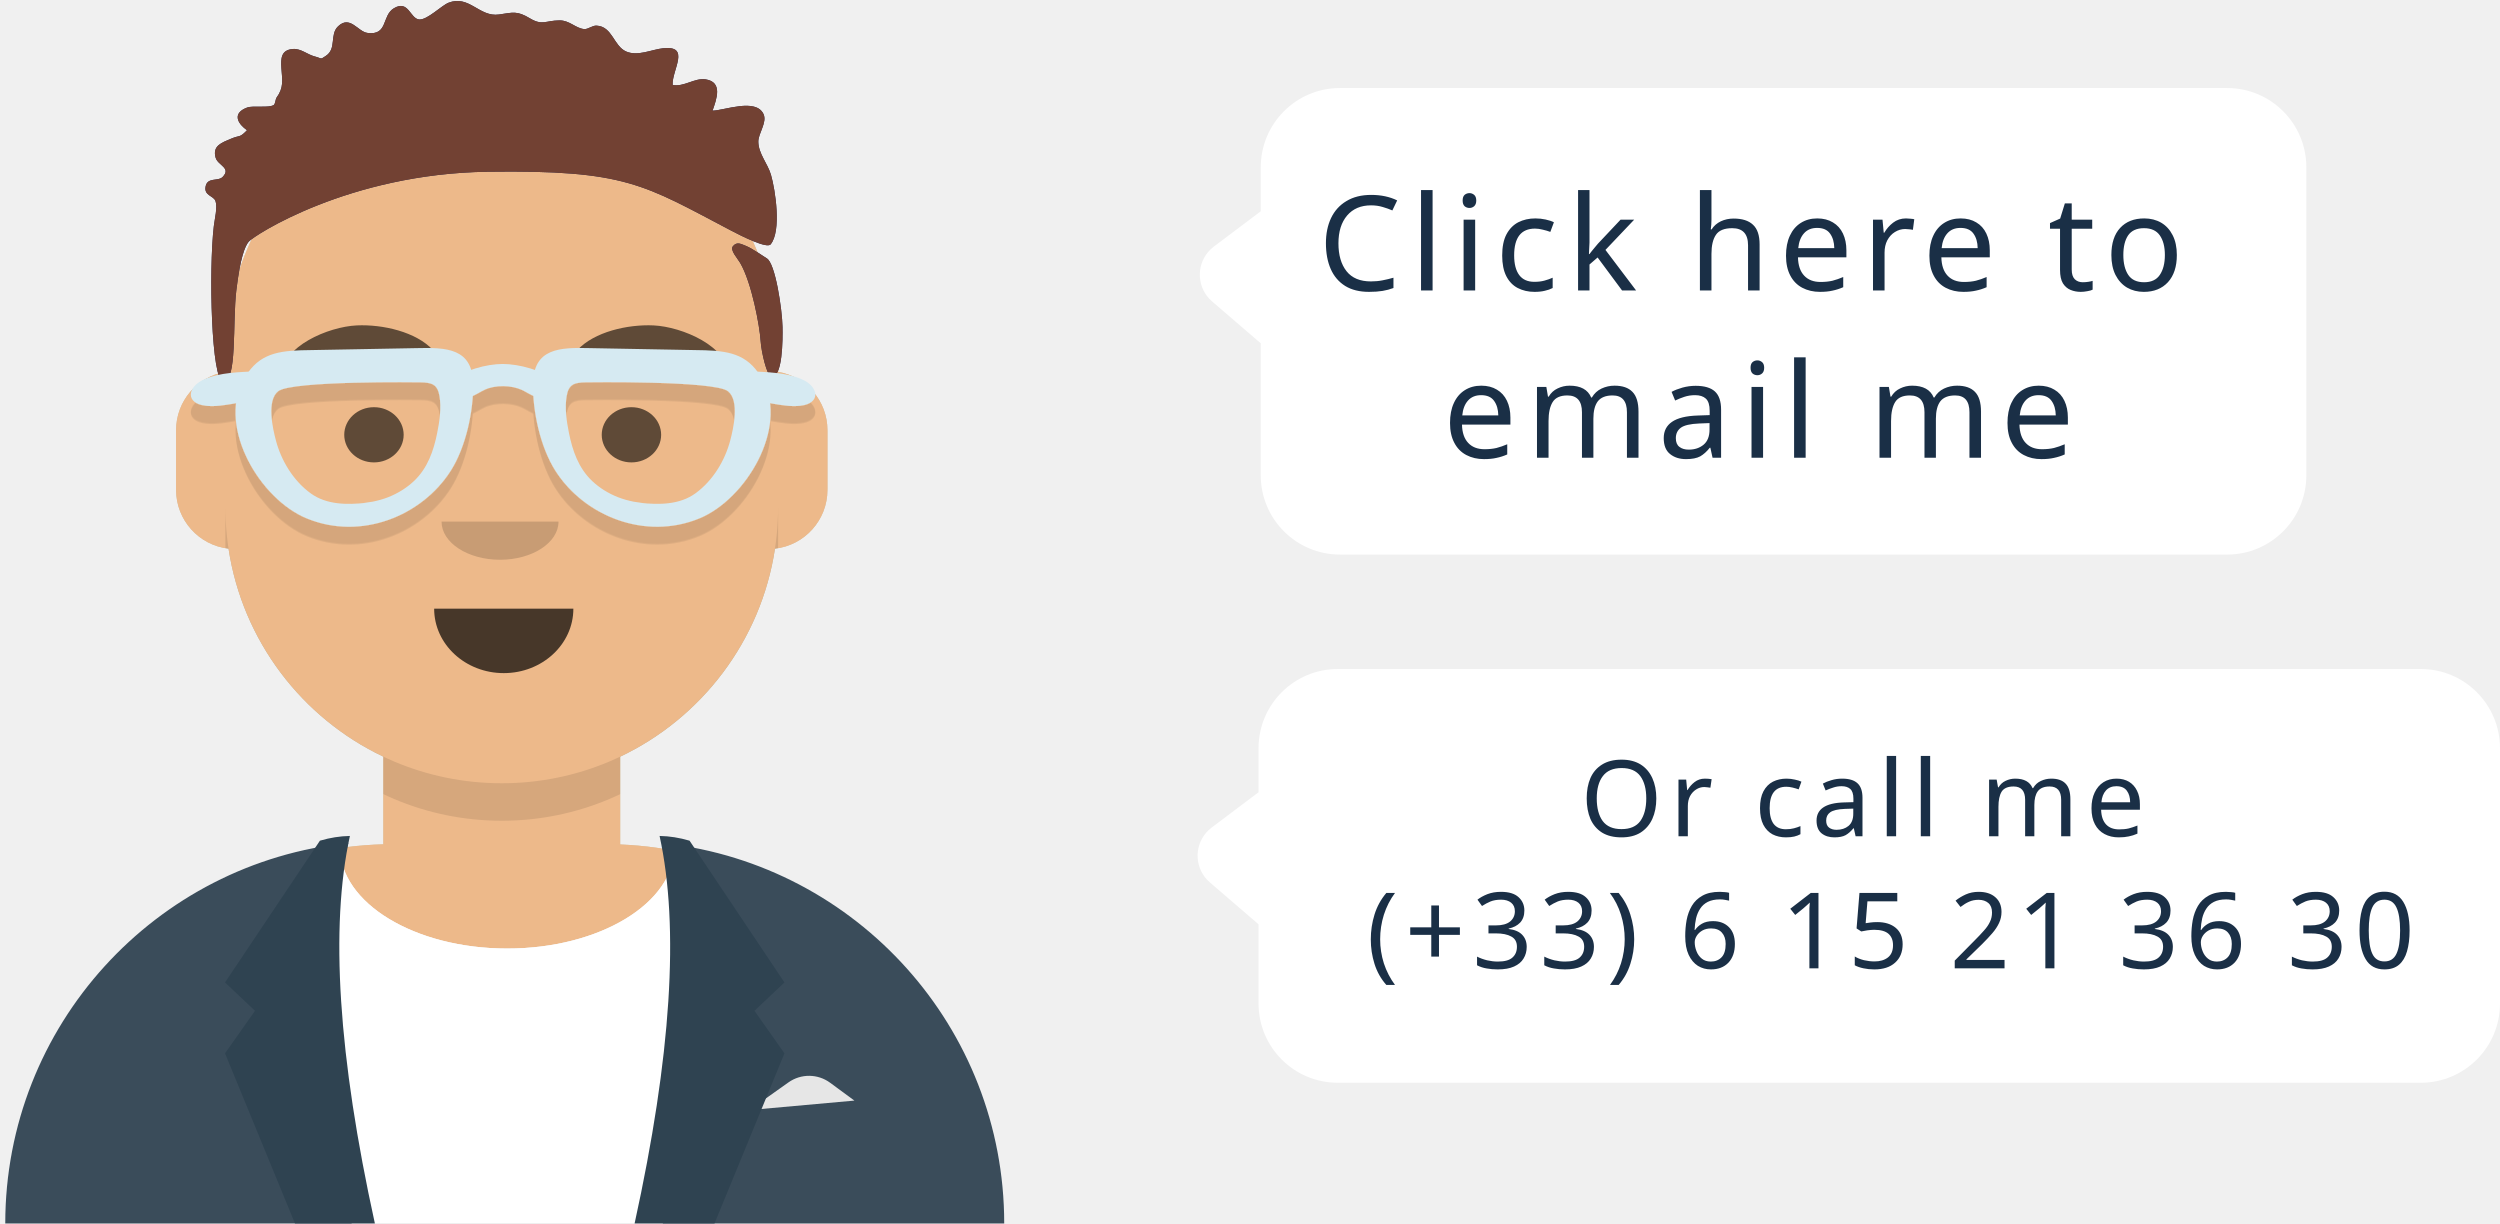
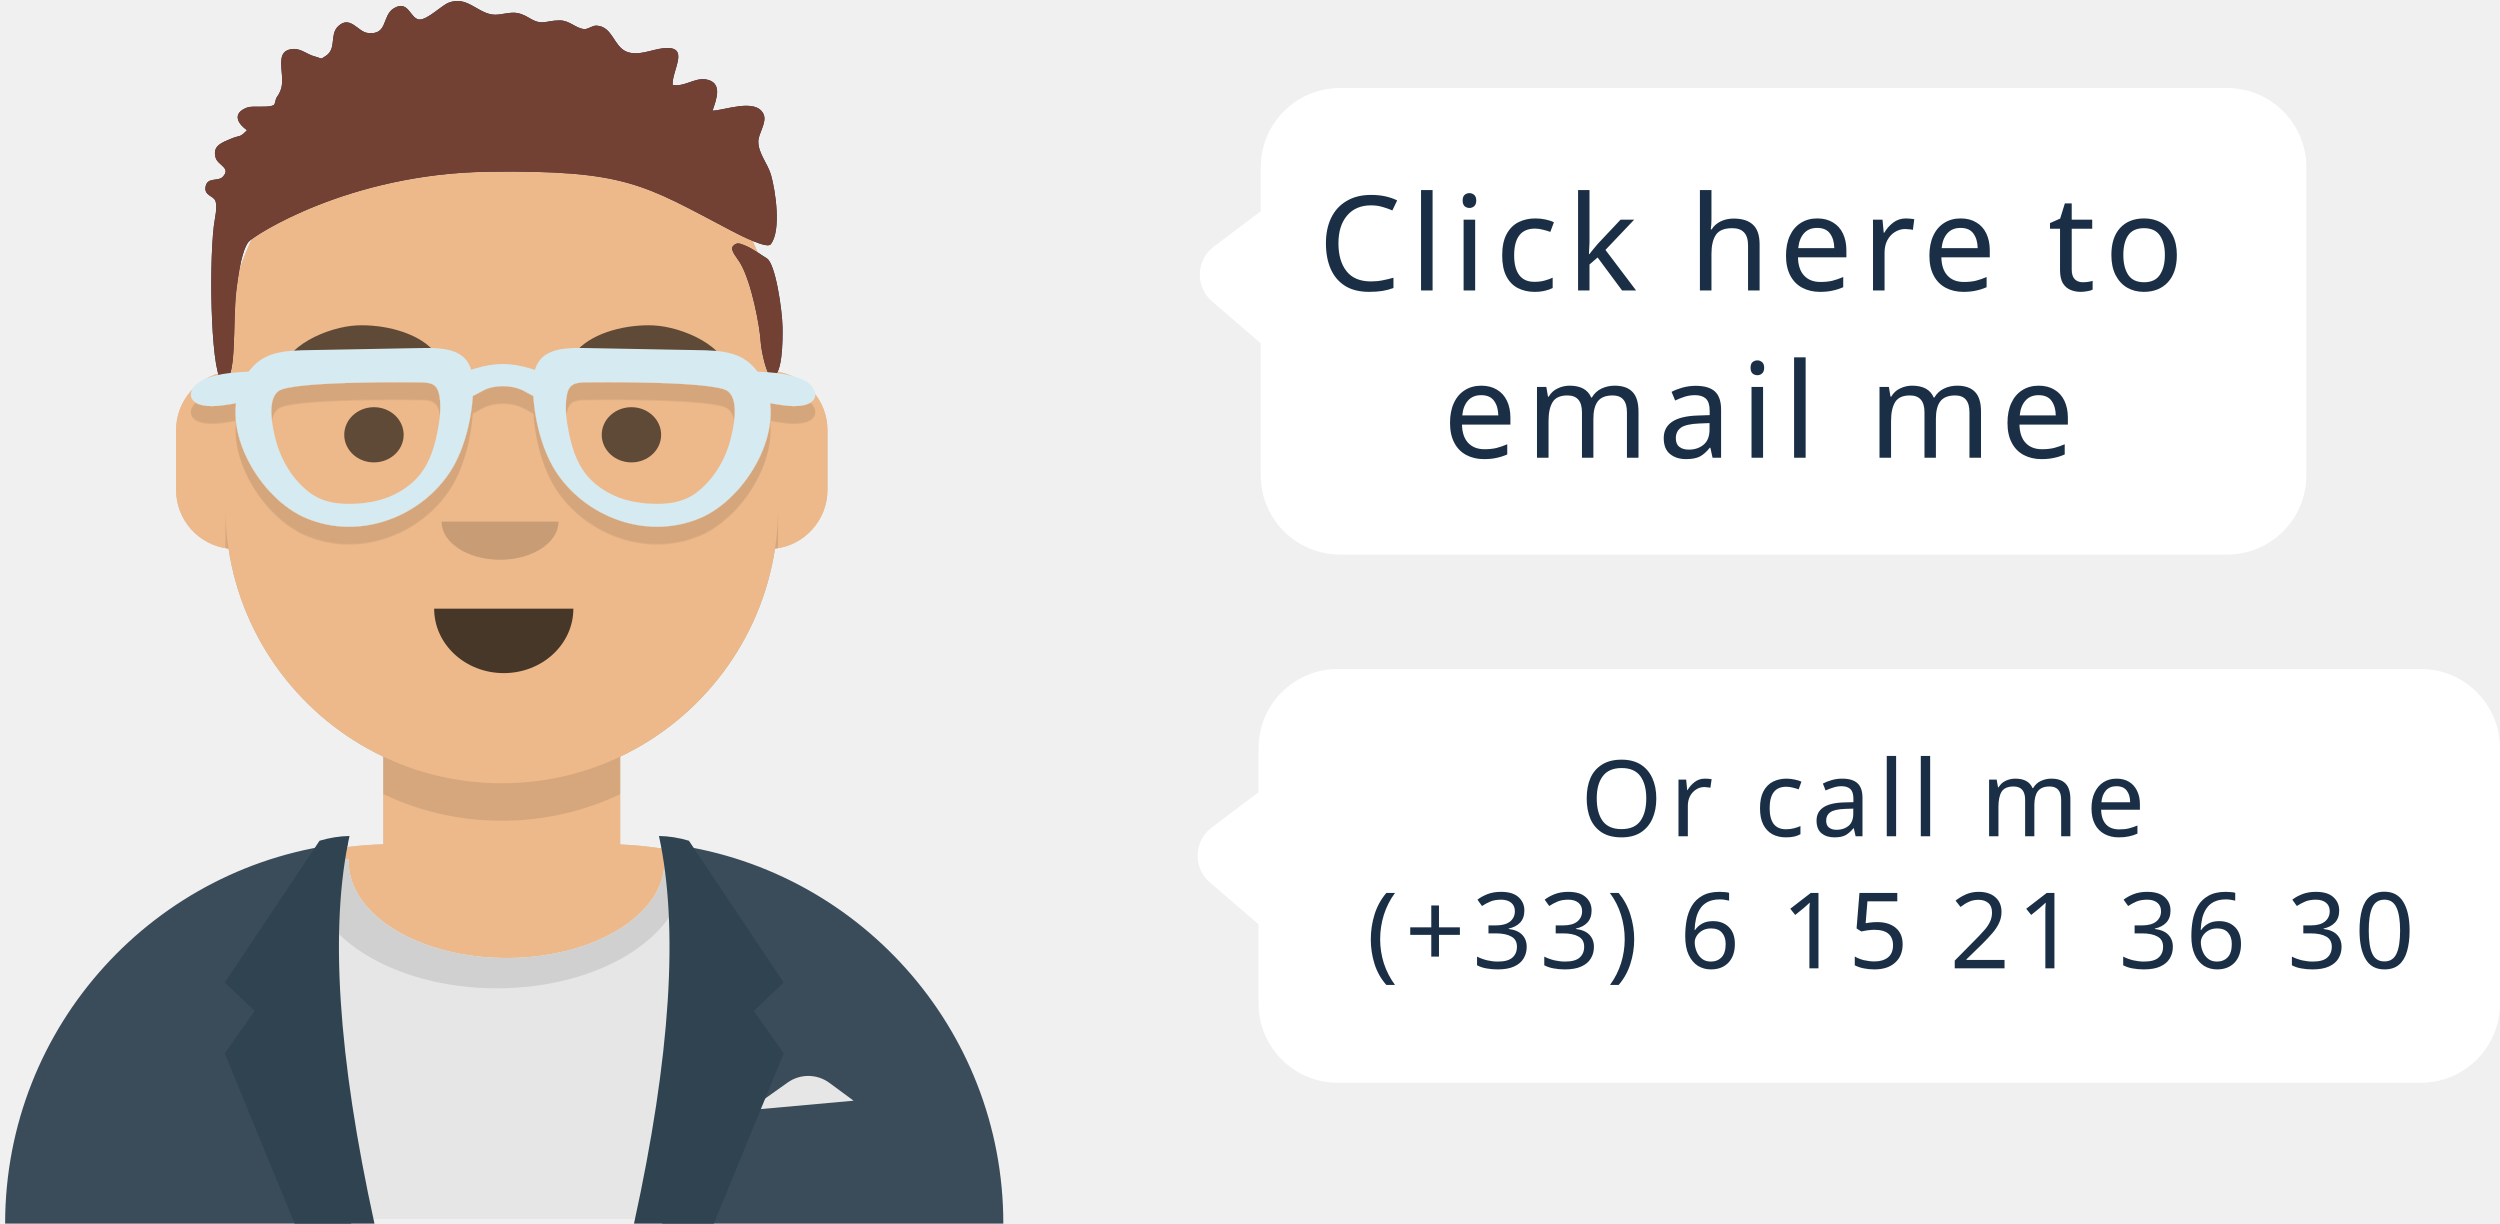
<svg xmlns="http://www.w3.org/2000/svg" xmlns:xlink="http://www.w3.org/1999/xlink" width="284px" height="139px" viewBox="0 0 284 139" version="1.1">
  <defs>
    <path d="M40.364,76.8 C31.123,72.411 24.367,63.639 22.78,53.171 C19.425,52.791 16.818,49.944 16.818,46.487 L16.818,39.72 C16.818,36.387 19.243,33.62 22.424,33.086 L22.424,31.394 C22.424,14.056 36.48,3.1850113e-15 53.818,0 C71.157,-3.1850113e-15 85.212,14.056 85.212,31.394 L85.212,33.086 C88.394,33.62 90.818,36.387 90.818,39.72 L90.818,46.487 C90.818,49.944 88.211,52.791 84.856,53.171 C83.269,63.639 76.513,72.411 67.273,76.8 L67.273,86.774 C89.406,87.667 107.076,105.893 107.076,128.246 L0,128.246 C-2.76052085e-15,105.705 17.969,87.36 40.364,86.755 L40.364,76.8 Z" id="path-1" />
-     <path d="M76.028,0.439 C97.188,3.362 113.483,21.52 113.483,43.485 L0,43.485 C-2.7139787e-15,21.323 16.589,3.036 38.026,0.364 C38.02,0.483 38.017,0.603 38.017,0.723 C38.017,7.092 46.527,12.255 57.025,12.255 C67.523,12.255 76.034,7.092 76.034,0.723 C76.034,0.628 76.032,0.533 76.028,0.439 Z" id="path-3" />
+     <path d="M72.093,0.54 C92.075,3.406 107.433,20.593 107.433,41.367 L0.357,41.367 C0.357,20.407 15.991,3.098 36.234,0.467 C36.23,0.571 36.227,0.676 36.227,0.781 C36.227,6.826 44.257,11.726 54.162,11.726 C64.068,11.726 72.098,6.826 72.098,0.781 C72.098,0.701 72.096,0.62 72.093,0.54 Z" id="path-3" />
    <rect id="path-5" x="0" y="0" width="148" height="149" />
    <path d="M104.094,39.341 C105.078,39.867 105.857,45.141 105.895,47.157 C105.919,48.402 105.94,53.147 104.554,52.737 C104.133,52.612 103.489,50.1 103.397,48.629 C103.306,47.159 102.426,42.156 101.077,39.855 C100.769,39.329 99.886,38.405 100.268,37.96 C100.741,37.409 101.2,37.729 101.778,37.95 C102.402,38.189 103.983,39.282 104.094,39.341 Z M104.545,37.759 C104.127,38.271 101.273,36.834 100.083,36.209 C90.087,30.962 88.146,29.294 72.397,29.511 C56.648,29.729 45.858,36.739 45.251,37.456 C44.829,37.955 44.29,39.287 43.847,42.997 C43.403,46.708 43.969,53.362 42.364,53.354 C40.998,53.347 40.701,40.697 41.291,35.678 C41.381,34.908 41.73,33.529 41.478,32.836 C41.257,32.231 40.177,32.232 40.349,31.224 C40.545,30.075 41.764,30.646 42.295,30.097 C43.3,29.057 41.749,28.81 41.492,27.901 C41.11,26.548 42.215,26.199 43.21,25.772 C44.311,25.3 44.168,25.715 45.062,24.79 C43.868,23.958 43.436,22.826 45.071,22.218 C45.765,21.96 47.572,22.302 48.116,21.914 C48.258,21.813 48.314,21.233 48.401,21.114 C49.27,19.934 49.056,19.079 48.967,17.754 C48.895,16.669 48.905,15.673 50.272,15.565 C51.184,15.493 51.926,16.201 52.743,16.409 C53.649,16.64 53.309,16.809 54.019,16.345 C55.266,15.529 54.417,13.939 55.406,12.991 C56.763,11.689 57.653,13.597 58.742,13.741 C61.108,14.054 60.348,11.772 61.749,10.936 C63.422,9.937 63.584,12.134 64.63,12.212 C65.535,12.279 67.166,10.619 67.956,10.309 C70.299,9.391 71.46,11.975 73.69,11.646 C75.308,11.406 75.745,11.211 77.206,12.086 C78.624,12.935 78.961,12.328 80.566,12.316 C81.7,12.308 82.395,13.208 83.344,13.302 C83.817,13.349 84.27,12.881 84.777,12.91 C86.591,13.014 86.705,15.242 88.146,15.856 C89.462,16.416 91.01,15.629 92.316,15.483 C95.504,15.127 93.321,17.956 93.411,19.644 C94.662,19.921 95.932,18.812 97.178,19.016 C99.139,19.338 98.399,21.269 97.944,22.571 C99.303,22.547 102.851,21.114 103.731,22.947 C104.185,23.892 103.127,25.154 103.145,26.115 C103.169,27.467 104.215,28.586 104.585,29.866 C105.085,31.594 105.797,36.225 104.545,37.759 Z" id="path-7" />
    <filter x="-5.6%" y="-19.6%" width="111.3%" height="142.1%" filterUnits="objectBoundingBox" id="filter-9">
      <feOffset dx="0" dy="2" in="SourceAlpha" result="shadowOffsetOuter1" />
      <feColorMatrix values="0 0 0 0 0   0 0 0 0 0   0 0 0 0 0  0 0 0 0.1 0" type="matrix" in="shadowOffsetOuter1" result="shadowMatrixOuter1" />
      <feMerge>
        <feMergeNode in="shadowMatrixOuter1" />
        <feMergeNode in="SourceGraphic" />
      </feMerge>
    </filter>
  </defs>
  <g id="Page-1" stroke="none" stroke-width="1" fill="none" fill-rule="evenodd">
    <g id="Experiences-desktop" transform="translate(-473, -261)">
      <g id="Listen-Leon" transform="translate(456, 160)">
        <g id="Group" transform="translate(0, 91)">
          <path d="M169.222,20 L270,20 C274.971,20 279,24.029 279,29 L279,64 C279,68.971 274.971,73 270,73 L169.222,73 C164.251,73 160.222,68.971 160.222,64 L160.222,49 L154.69,44.24 C153.016,42.799 152.827,40.273 154.268,38.599 C154.455,38.381 154.664,38.185 154.893,38.012 L160.222,34 L160.222,29 C160.222,24.029 164.251,20 169.222,20 Z" id="Rectangle" fill="#FFFFFF" fill-rule="nonzero" />
          <path d="M168.97,86 L292,86 C296.971,86 301,90.029 301,95 L301,124 C301,128.971 296.971,133 292,133 L168.97,133 C164,133 159.97,128.971 159.97,124 L159.97,115 L154.439,110.24 C152.764,108.799 152.575,106.273 154.016,104.599 C154.203,104.381 154.413,104.185 154.642,104.012 L159.97,100 L159.97,95 C159.97,90.029 164,86 168.97,86 Z" id="Rectangle" fill="#FFFFFF" fill-rule="nonzero" />
          <text id="Or-call-me-(+33)-6-1" font-family="Montserrat-Medium, Montserrat" font-size="12" font-weight="400" letter-spacing="0.772" fill="#1A2F46">
            <tspan x="196.516" y="105">Or call me</tspan>
            <tspan x="172.238" y="120">(+33) 6 15 21 36 30</tspan>
          </text>
          <text id="Click-here-to-email" font-family="Montserrat-Medium, Montserrat" font-size="15" font-weight="400" letter-spacing="0.966" fill="#1A2F46">
            <tspan x="166.704" y="43">Click here to </tspan>
            <tspan x="180.893" y="62">email me</tspan>
          </text>
          <g id="Avataaar/Default">
            <g id="Body" transform="translate(20.18182, 19.15714)">
              <mask id="mask-2" fill="white">
                <use xlink:href="#path-1" />
              </mask>
              <use fill="#D0C6AC" xlink:href="#path-1" />
              <g id="Skin/👶🏼-04-Light" mask="url(#mask-2)" fill="#EDB98A">
                <g transform="translate(-20.18182, 0)" id="Color">
                  <rect x="0" y="0" width="148" height="130" />
                </g>
              </g>
              <path d="M85.212,48.427 L85.212,52.685 C85.212,70.023 71.157,84.079 53.818,84.079 C36.48,84.079 22.424,70.023 22.424,52.685 L22.424,48.427 C22.424,65.766 36.48,79.821 53.818,79.821 C71.157,79.821 85.212,65.766 85.212,48.427 Z" id="Neck-Shadow" fill-opacity="0.1" fill="#000000" mask="url(#mask-2)" />
            </g>
-             <g id="Clothing/Blazer-+-Shirt" transform="translate(-0.560606, 89.93214)">
-               <g id="Shirt" transform="translate(18.1573, 15.56856)">
+             <g id="👔-Clothes" transform="translate(17.37879, 104.8321)">
+               <g id="Shirt" transform="translate(3.006887, 2.268864)">
                <mask id="mask-4" fill="white">
                  <use xlink:href="#path-3" />
                </mask>
                <use id="Clothes" fill="#E6E6E6" xlink:href="#path-3" />
-                 <g id="Color/Palette/White" mask="url(#mask-4)" fill="#FFFFFF">
-                   <g transform="translate(-18.1573, -15.56856)" id="🖍Color">
-                     <rect x="0" y="0" width="150.11" height="59.053" />
+                 <g id="Color/Palette/Gray-01" mask="url(#mask-4)" fill="#E6E6E6">
+                   <g transform="translate(-16.46143, -14.50815)" id="🖍Color">
+                     <rect x="0" y="0" width="142.104" height="56.05" />
                  </g>
                </g>
-                 <g id="Shadowy" opacity="0.6" mask="url(#mask-4)" fill="#FFFFFF" fill-opacity="0.8">
-                   <g transform="translate(34.04494, -13.42117)" id="Hola-👋🏼">
-                     <ellipse cx="22.98" cy="14.95" rx="22.49" ry="14.449" />
+                 <g id="Shadowy" opacity="0.6" mask="url(#mask-4)" fill="#000000" fill-opacity="0.16">
+                   <g transform="translate(31.19008, -12.37958)" id="Hola-👋🏼">
+                     <ellipse cx="21.864" cy="14.011" rx="21.397" ry="13.541" />
                  </g>
                </g>
              </g>
-               <g id="Blazer" transform="translate(18.1573, 15.03171)">
-                 <path d="M75.091,0.857 C96.705,3.365 113.483,21.734 113.483,44.021 L74.694,44.021 C76.623,37.536 77.736,29.907 77.736,21.742 C77.736,14.155 76.775,7.03 75.091,0.857 Z M39.357,44.021 L0,44.021 C-2.75398924e-15,21.533 17.081,3.035 38.977,0.793 C37.282,6.981 36.315,14.129 36.315,21.742 C36.315,29.907 37.427,37.536 39.357,44.021 Z" id="Saco" fill="#3A4C5A" />
-                 <path d="M84.545,31.137 L88.973,27.995 C90.394,26.987 92.302,27.003 93.705,28.036 L96.461,30.063 L84.545,31.137 Z" id="Pocket-hanky" fill="#E6E6E6" />
-                 <path d="M39.152,6.10324204e-14 C36.882,10.379 37.828,25.053 41.989,44.021 L32.91,44.021 L24.966,24.695 L28.371,19.863 L24.966,16.642 L35.747,0.537 C36.898,0.198 38.033,0.019 39.152,6.10324204e-14 Z" id="Wing" fill="#2F4351" />
-                 <path d="M85.68,6.10324204e-14 C83.41,10.379 84.356,25.053 88.517,44.021 L79.438,44.021 L71.494,24.695 L74.899,19.863 L71.494,16.642 L82.275,0.537 C83.426,0.198 84.561,0.019 85.68,6.10324204e-14 Z" id="Wing" fill="#2F4351" transform="translate(80.00562, 22.01072) scale(-1, 1) translate(-80.00562, -22.01072) " />
+               <g id="Blazer" transform="translate(0.203857, 0.135455)">
+                 <path d="M75.034,0.862 C96.634,3.389 113.395,21.753 113.395,44.032 L74.636,44.032 C76.564,37.546 77.676,29.915 77.676,21.748 C77.676,14.161 76.716,7.036 75.034,0.862 Z M39.326,44.032 L0,44.032 C-2.7529547e-15,21.553 17.064,3.059 38.946,0.797 C37.253,6.986 36.287,14.134 36.287,21.748 C36.287,29.915 37.398,37.546 39.326,44.032 Z" id="Saco" fill="#3A4C5A" />
+                 <path d="M84.48,31.145 L88.901,28.004 C90.323,26.994 92.232,27.011 93.636,28.045 L96.386,30.071 L84.48,31.145 Z" id="Pocket-hanky" fill="#E6E6E6" />
+                 <path d="M39.121,6.10476172e-14 C36.853,10.382 37.798,25.059 41.956,44.032 L32.885,44.032 L24.947,24.701 L28.349,19.868 L24.947,16.646 L35.72,0.537 C36.869,0.198 38.003,0.019 39.121,6.10476172e-14 Z" id="Wing" fill="#2F4351" />
+                 <path d="M85.613,6.10476172e-14 C83.346,10.382 84.291,25.059 88.448,44.032 L79.377,44.032 L71.439,24.701 L74.841,19.868 L71.439,16.646 L82.212,0.537 C83.361,0.198 84.495,0.019 85.613,6.10476172e-14 Z" id="Wing" fill="#2F4351" transform="translate(79.9437, 22.0162) scale(-1, 1) translate(-79.9437, -22.0162) " />
              </g>
            </g>
            <g id="Face" transform="translate(42.60606, 43.63571)" fill="#000000">
              <g id="Mouth/Default" transform="translate(1.121212, 27.67143)" fill-opacity="0.7">
                <path d="M22.593,7.841 C22.593,11.883 26.133,15.159 30.5,15.159 C34.867,15.159 38.407,11.883 38.407,7.841" id="Mouth" />
              </g>
              <g id="Nose/Default" transform="translate(15.69697, 21.28571)" fill-opacity="0.16">
                <path d="M8.857,4.333 C8.857,6.727 11.831,8.667 15.5,8.667 C19.169,8.667 22.143,6.727 22.143,4.333" id="Nose" />
              </g>
              <g id="Eyes/Default-😀" transform="translate(0, 4.257143)" fill-opacity="0.6">
                <ellipse id="Eye" cx="16.875" cy="11.5" rx="3.375" ry="3.136" />
                <ellipse id="Eye" cx="46.125" cy="11.5" rx="3.375" ry="3.136" />
              </g>
              <g id="Eyebrow/Natural/Default-Natural" fill-opacity="0.6">
                <path d="M14.657,3.364 C11.415,3.794 6.354,6.531 6.766,9.679 C6.779,9.782 6.941,9.814 7.011,9.727 C8.415,7.995 19.235,5.423 23.17,5.94 C23.531,5.988 23.77,5.628 23.525,5.406 C21.425,3.497 17.56,2.977 14.657,3.364" id="Eyebrow" transform="translate(15.18332, 6.510904) rotate(5) translate(-15.18332, -6.510904) " />
                <path d="M47.853,3.364 C44.611,3.794 39.55,6.531 39.962,9.679 C39.975,9.782 40.137,9.814 40.207,9.727 C41.611,7.995 52.431,5.423 56.366,5.94 C56.726,5.988 56.965,5.628 56.72,5.406 C54.621,3.497 50.756,2.977 47.853,3.364" id="Eyebrow" transform="translate(48.37918, 6.510904) scale(-1, 1) rotate(5) translate(-48.37918, -6.510904) " />
              </g>
            </g>
            <g id="Top">
              <mask id="mask-6" fill="white">
                <use xlink:href="#path-5" />
              </mask>
              <g id="Mask" />
              <g id="Top/Short-Hair/Dreads-01" mask="url(#mask-6)">
                <g transform="translate(-0.560606, 0)">
                  <g id="Hair" transform="translate(0.56015, 0)">
                    <mask id="mask-8" fill="white">
                      <use xlink:href="#path-7" />
                    </mask>
                    <use id="Dreads-With-Cut" fill="#2E3257" xlink:href="#path-7" />
                    <g id="Color/Hair/Brown" mask="url(#mask-8)" fill="#724133">
                      <rect id="Color" x="0" y="0" width="148" height="149" />
                    </g>
                  </g>
                  <g id="Top/_Resources/Prescription-01" transform="translate(34.72932, 45.23214)">
                    <g id="Glasses" filter="url(#filter-9)" transform="translate(4.507042, 4.296296)" fill="#D6EAF2">
                      <path d="M26.056,3.907 C27.392,3.919 28.024,4.131 28.251,5.459 C28.482,6.805 28.258,8.317 27.992,9.642 C27.586,11.666 26.911,13.649 25.34,15.128 C24.512,15.906 23.502,16.527 22.429,16.951 C21.858,17.176 21.256,17.339 20.654,17.462 C20.478,17.498 18.976,17.695 19.897,17.595 C17.747,17.829 15.414,17.82 13.618,16.515 C11.628,15.069 10.265,12.781 9.666,10.502 C9.315,9.169 8.578,5.98 9.924,4.913 C11.467,3.692 26.056,3.907 26.056,3.907 Z M12.517,0.263 C9.452,0.364 7.407,0.877 5.895,3.796 C3.124,9.146 7.866,17.168 13.156,19.355 C19.34,21.911 26.249,19.082 29.519,13.966 C31.25,11.257 32.125,7.155 32.069,4.03 C31.997,0.041 29.074,-0.07 25.639,0.018 L12.517,0.263 Z" id="Frame-Stuff" />
                      <path d="M44.89,3.906 C43.554,3.918 42.923,4.129 42.695,5.458 C42.464,6.803 42.689,8.316 42.954,9.641 C43.36,11.665 44.036,13.647 45.607,15.126 C46.434,15.905 47.444,16.526 48.518,16.95 C49.088,17.175 49.69,17.337 50.292,17.461 C50.468,17.497 51.97,17.694 51.049,17.594 C53.199,17.828 55.532,17.818 57.328,16.514 C59.318,15.068 60.681,12.78 61.281,10.501 C61.631,9.168 62.368,5.978 61.022,4.912 C59.48,3.69 44.89,3.906 44.89,3.906 Z M58.429,0.262 C61.494,0.363 63.54,0.876 65.051,3.795 C67.822,9.144 63.08,17.167 57.79,19.353 C51.606,21.909 44.697,19.081 41.427,13.965 C39.696,11.256 38.821,7.154 38.877,4.028 C38.949,0.04 41.872,-0.071 45.307,0.017 L58.429,0.262 Z" id="Frame-Stuff" />
                      <path d="M7.435,2.646 C5.513,2.749 3.316,2.773 1.516,3.566 C-0.391,4.404 -0.686,6.304 1.718,6.566 C2.801,6.684 3.884,6.489 4.951,6.308 C5.824,6.159 7.01,6.207 7.835,5.889 C9.372,5.296 9.273,2.546 7.435,2.646" id="Frame-Stuff" />
                      <path d="M63.512,2.646 C65.435,2.749 67.631,2.773 69.432,3.566 C71.339,4.404 71.633,6.304 69.23,6.566 C68.147,6.684 67.063,6.489 65.997,6.308 C65.124,6.159 63.938,6.207 63.113,5.889 C61.575,5.296 61.674,2.546 63.512,2.646" id="Frame-Stuff" />
                      <path d="M41.188,3.766 C40.092,2.531 37.234,1.818 35.432,1.818 C33.629,1.818 30.855,2.531 29.759,3.766 C29.206,4.389 29.187,5.222 30.146,5.613 C31.339,6.099 32.404,5.217 33.359,4.756 C34.581,4.166 36.457,4.23 37.588,4.756 C38.551,5.203 39.608,6.099 40.802,5.613 C41.76,5.222 41.741,4.389 41.188,3.766" id="Frame-Stuff" />
                    </g>
                  </g>
                </g>
              </g>
            </g>
          </g>
        </g>
      </g>
    </g>
  </g>
</svg>
